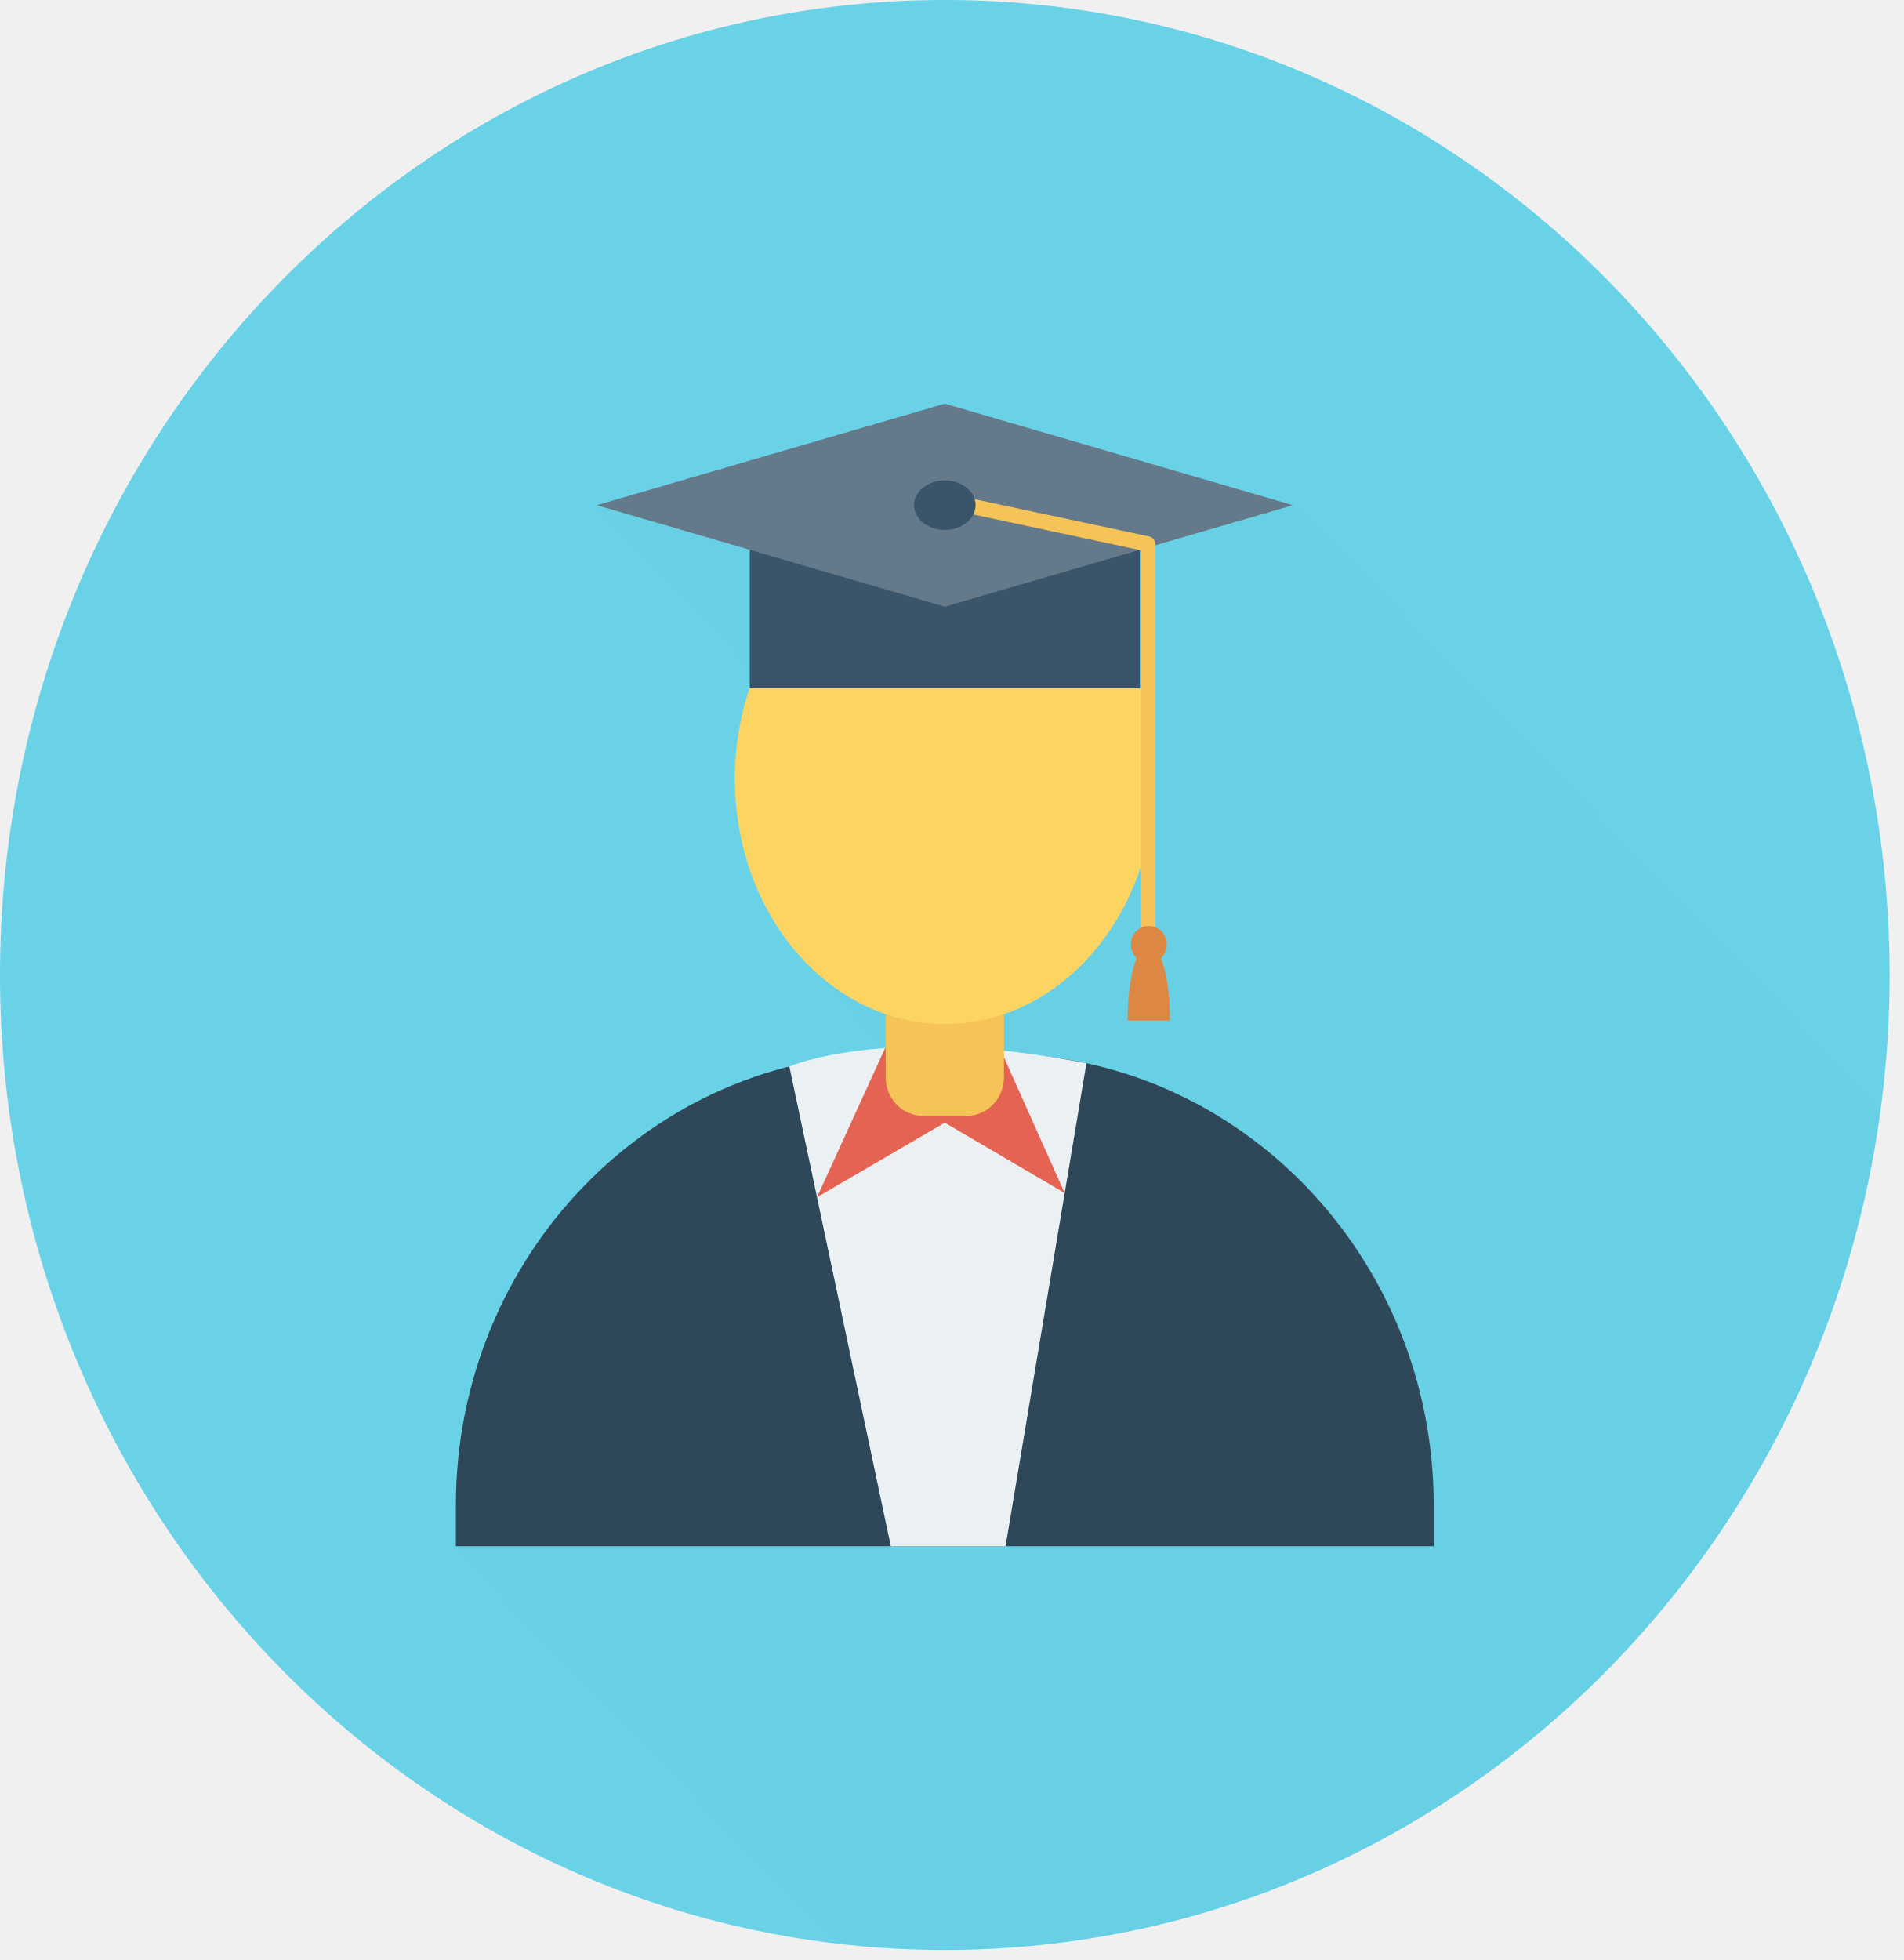
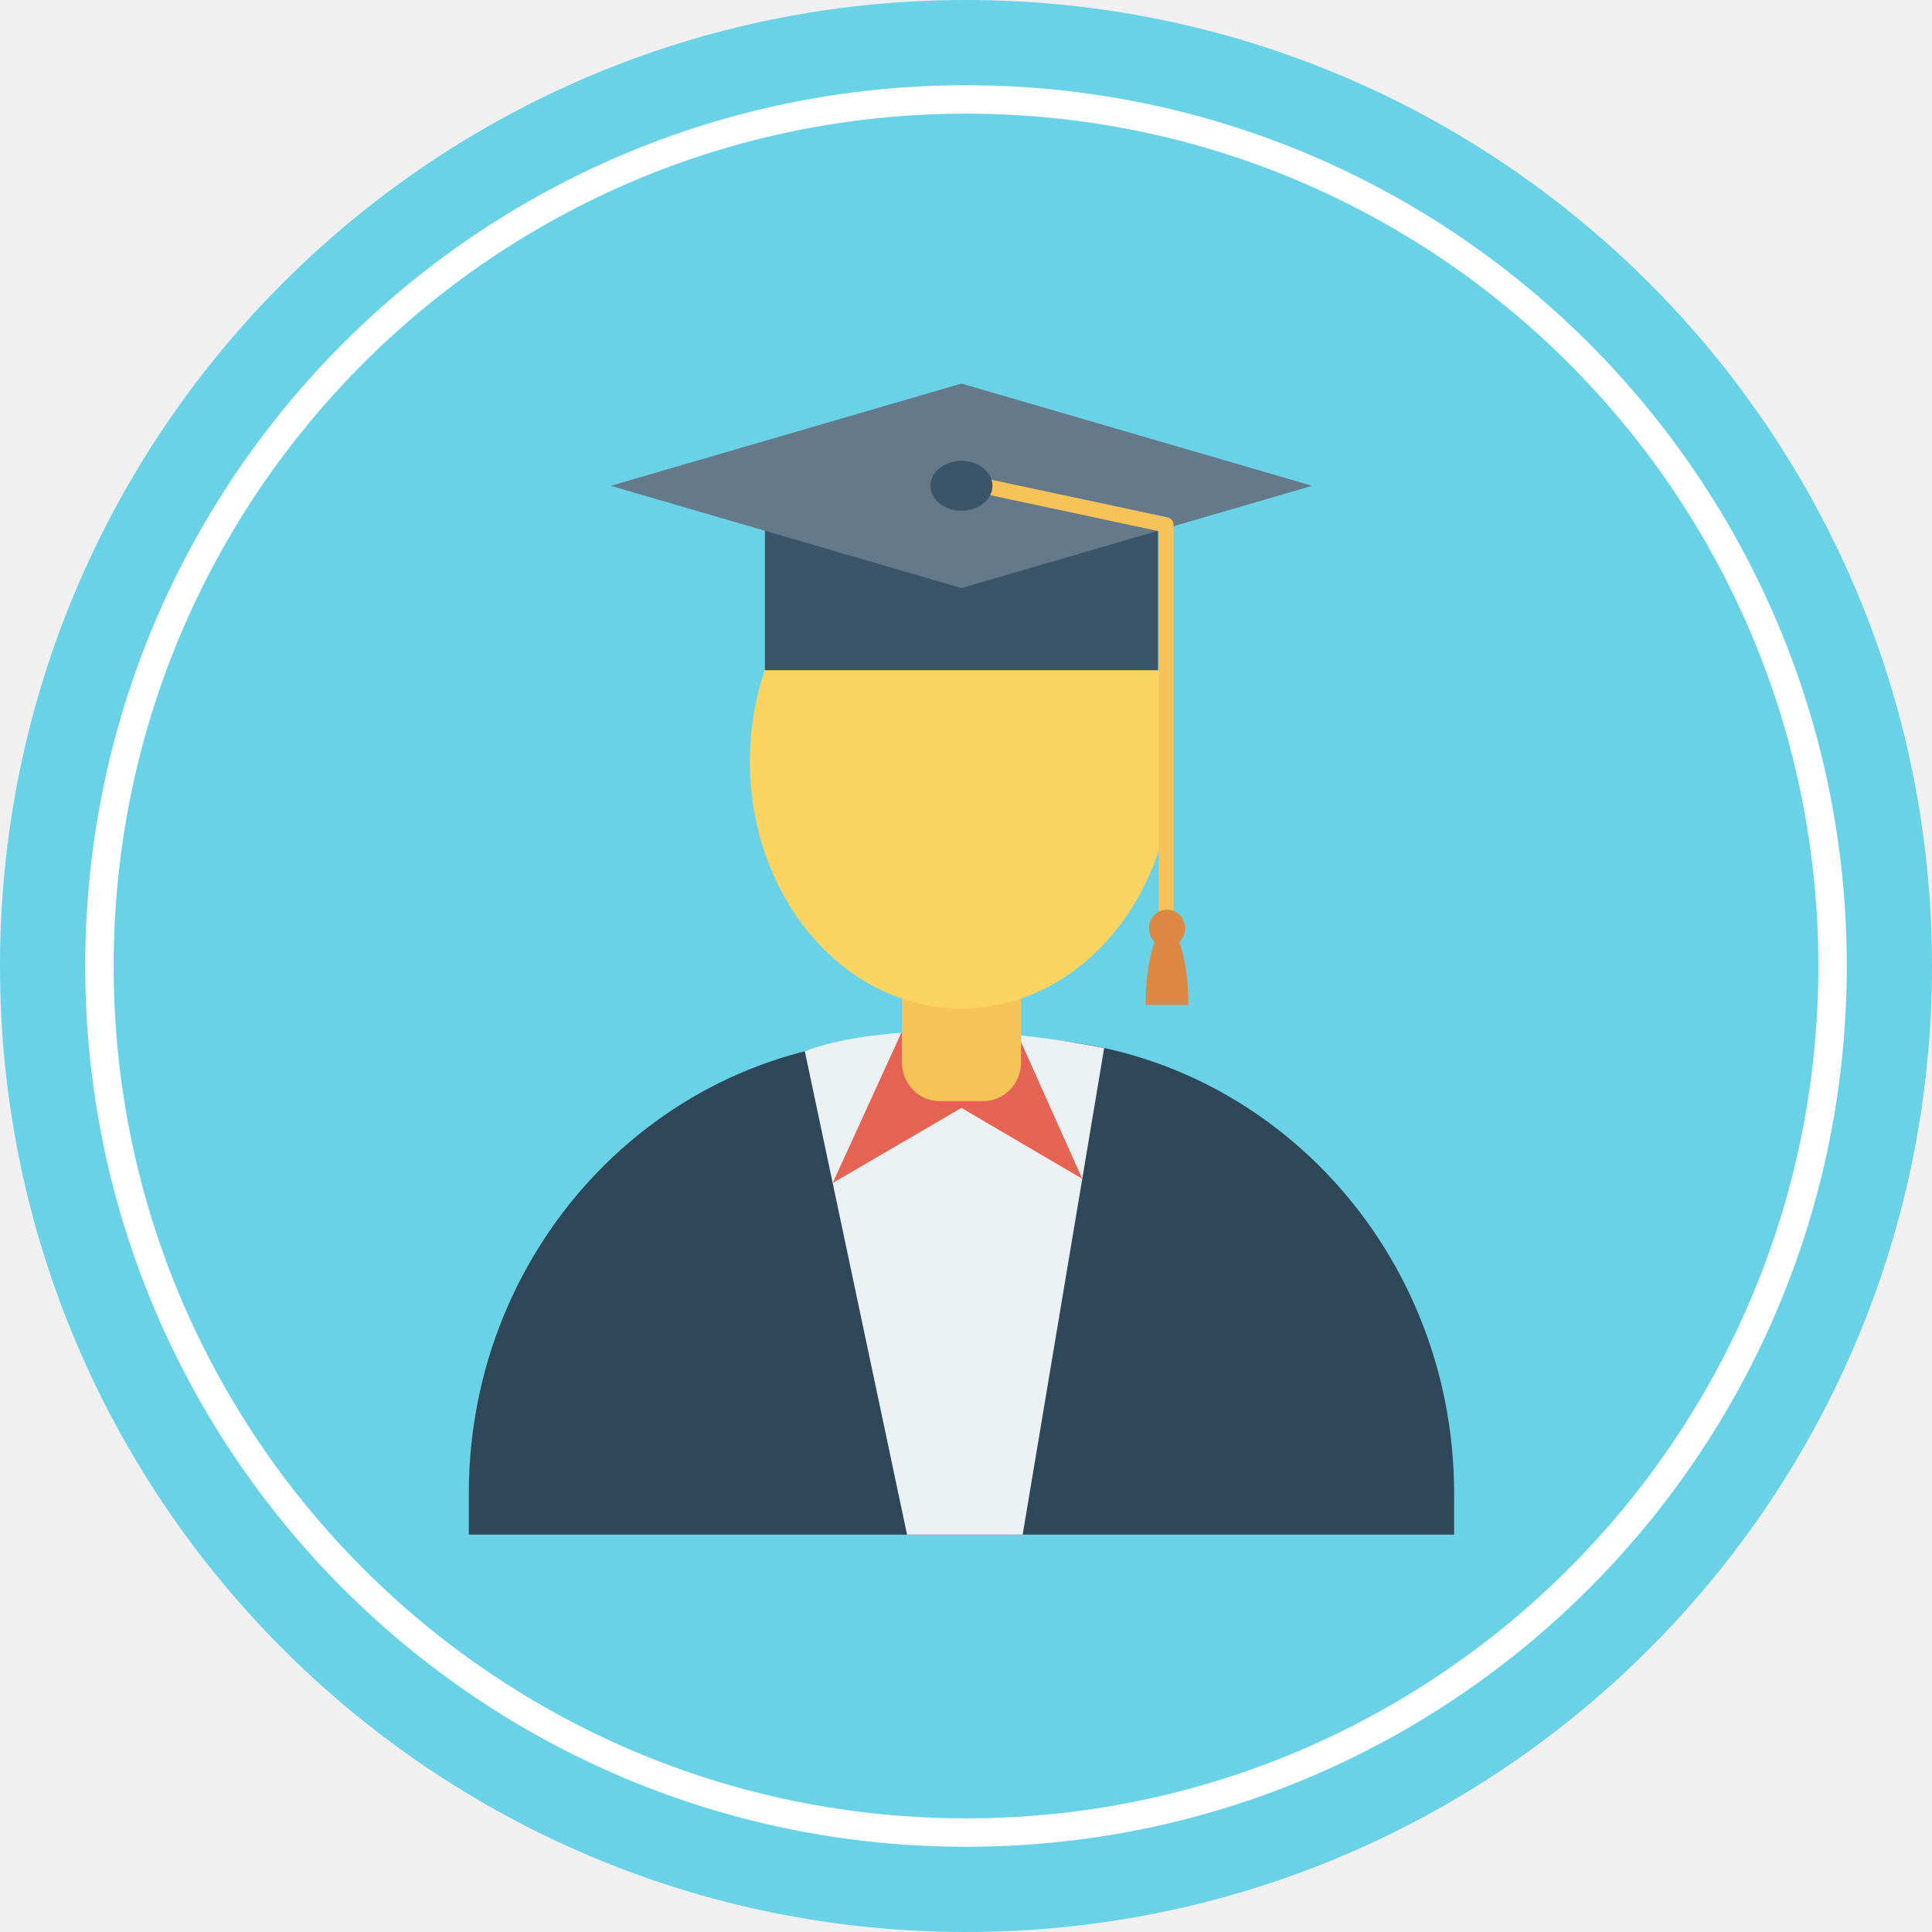
- <svg xmlns="http://www.w3.org/2000/svg" width="135" height="139" viewBox="0 0 135 139" fill="none">
-   <path d="M67.016 138.286C104.027 138.286 134.031 107.33 134.031 69.143C134.031 30.956 104.027 0 67.016 0C30.004 0 0 30.956 0 69.143C0 107.33 30.004 138.286 67.016 138.286Z" fill="#69D2E7" />
-   <g opacity="0.1">
-     <path opacity="0.1" d="M133.365 78.812L91.702 35.827L67.011 28.631L42.33 35.827L53.178 47.019V48.813C52.508 50.801 52.121 52.961 52.121 55.23C52.121 60.934 54.487 65.98 58.11 69.156L58.068 69.145L62.822 74.039V74.331H62.78C60.508 74.493 58.801 74.817 57.67 75.109C56.655 75.368 56.1 75.595 55.995 75.638C42.413 79.063 32.33 91.692 32.33 106.763V109.659L59.668 137.865C62.082 138.136 64.531 138.287 67.015 138.287C100.845 138.287 128.805 112.419 133.365 78.812Z" fill="black" />
-   </g>
-   <path d="M70.633 74.713H63.399C46.243 74.713 32.336 89.061 32.336 106.762V109.657H101.696V106.762C101.696 89.062 87.789 74.713 70.633 74.713Z" fill="#2F4859" />
-   <path d="M55.99 75.634C55.99 75.634 62.812 72.629 77.062 75.402L71.324 109.657H63.186L55.99 75.634Z" fill="#EBF0F3" />
-   <path d="M70.918 74.329L75.519 84.609L67.015 79.619L57.951 84.908L62.783 74.329H70.918Z" fill="#E56353" />
-   <path d="M68.557 79.139H65.473C64.008 79.139 62.821 77.914 62.821 76.403V70.376C62.821 69.356 63.622 68.53 64.61 68.53H69.421C70.409 68.53 71.21 69.356 71.21 70.376V76.403C71.209 77.914 70.022 79.139 68.557 79.139Z" fill="#F6C358" />
-   <path d="M67.016 72.623C75.242 72.623 81.91 64.835 81.91 55.229C81.91 45.622 75.242 37.835 67.016 37.835C58.791 37.835 52.123 45.622 52.123 55.229C52.123 64.835 58.791 72.623 67.016 72.623Z" fill="#FCD462" />
-   <path d="M80.852 37.835H53.18V48.808H80.852V37.835Z" fill="#3A556A" />
-   <path d="M67.016 28.629L42.331 35.827L67.016 43.025L91.701 35.827L67.016 28.629Z" fill="#64798A" />
-   <path d="M81.421 66.835C81.132 66.835 80.897 66.594 80.897 66.295V39.019L68.438 36.357C68.155 36.296 67.973 36.01 68.032 35.718C68.092 35.425 68.373 35.241 68.651 35.299L81.528 38.05C81.771 38.102 81.945 38.322 81.945 38.579V66.295C81.945 66.594 81.71 66.835 81.421 66.835Z" fill="#F6C358" />
-   <path d="M67.016 37.581C68.221 37.581 69.198 36.795 69.198 35.825C69.198 34.856 68.221 34.07 67.016 34.07C65.812 34.07 64.835 34.856 64.835 35.825C64.835 36.795 65.812 37.581 67.016 37.581Z" fill="#3A556A" />
-   <path d="M81.488 68.29C82.19 68.29 82.76 67.702 82.76 66.978C82.76 66.253 82.19 65.665 81.488 65.665C80.785 65.665 80.216 66.253 80.216 66.978C80.216 67.702 80.785 68.29 81.488 68.29Z" fill="#DC8744" />
-   <path d="M81.483 66.978C80.652 66.978 79.978 69.392 79.978 72.371H82.987C82.987 69.392 82.314 66.978 81.483 66.978Z" fill="#DC8744" />
+ <svg xmlns="http://www.w3.org/2000/svg" width="136" height="136" viewBox="0 0 136 136" fill="none">
+   <path d="M68.001 136C105.556 136 136 105.555 136 68C136 30.445 105.556 0 68.001 0C30.445 0 0 30.445 0 68C0 105.555 30.445 136 68.001 136Z" fill="#69D2E7" />
+   <path d="M71.297 73.084H64.064C46.908 73.084 33.001 87.432 33.001 105.133V108.028H102.361V105.133C102.361 87.433 88.453 73.084 71.297 73.084Z" fill="#2F4859" />
+   <path d="M56.654 74.005C56.654 74.005 63.476 71 77.726 73.773L71.989 108.028H63.85L56.654 74.005Z" fill="#EBF0F3" />
+   <path d="M71.583 72.7L76.184 82.979L67.679 77.99L58.615 83.278L63.447 72.7H71.583Z" fill="#E56353" />
+   <path d="M69.222 77.51H66.138C64.673 77.51 63.486 76.284 63.486 74.773V68.746C63.486 67.727 64.287 66.901 65.274 66.901H70.085C71.073 66.901 71.874 67.727 71.874 68.746V74.773C71.874 76.285 70.686 77.51 69.222 77.51Z" fill="#F6C358" />
+   <path d="M67.681 70.993C75.906 70.993 82.574 63.206 82.574 53.599C82.574 43.993 75.906 36.206 67.681 36.206C59.455 36.206 52.787 43.993 52.787 53.599C52.787 63.206 59.455 70.993 67.681 70.993Z" fill="#FCD462" />
+   <path d="M81.516 36.206H53.844V47.179H81.516V36.206Z" fill="#3A556A" />
+   <path d="M67.68 27L42.995 34.198L67.68 41.396L92.366 34.198L67.68 27Z" fill="#64798A" />
+   <path d="M82.085 65.206C81.796 65.206 81.562 64.964 81.562 64.665V37.389L69.103 34.727C68.82 34.667 68.637 34.381 68.697 34.089C68.756 33.796 69.037 33.611 69.316 33.669L82.192 36.42C82.435 36.473 82.609 36.693 82.609 36.95V64.666C82.609 64.964 82.375 65.206 82.085 65.206Z" fill="#F6C358" />
+   <path d="M67.681 35.952C68.885 35.952 69.862 35.166 69.862 34.196C69.862 33.227 68.885 32.44 67.681 32.44C66.476 32.44 65.499 33.227 65.499 34.196C65.499 35.166 66.476 35.952 67.681 35.952Z" fill="#3A556A" />
+   <path d="M82.152 66.661C82.855 66.661 83.424 66.073 83.424 65.348C83.424 64.623 82.855 64.036 82.152 64.036C81.45 64.036 80.88 64.623 80.88 65.348C80.88 66.073 81.45 66.661 82.152 66.661Z" fill="#DC8744" />
+   <path d="M82.147 65.349C81.316 65.349 80.642 67.763 80.642 70.742H83.651C83.651 67.763 82.978 65.349 82.147 65.349Z" fill="#DC8744" />
+   <circle cx="68.001" cy="68" r="61" stroke="white" stroke-width="2" />
</svg>
